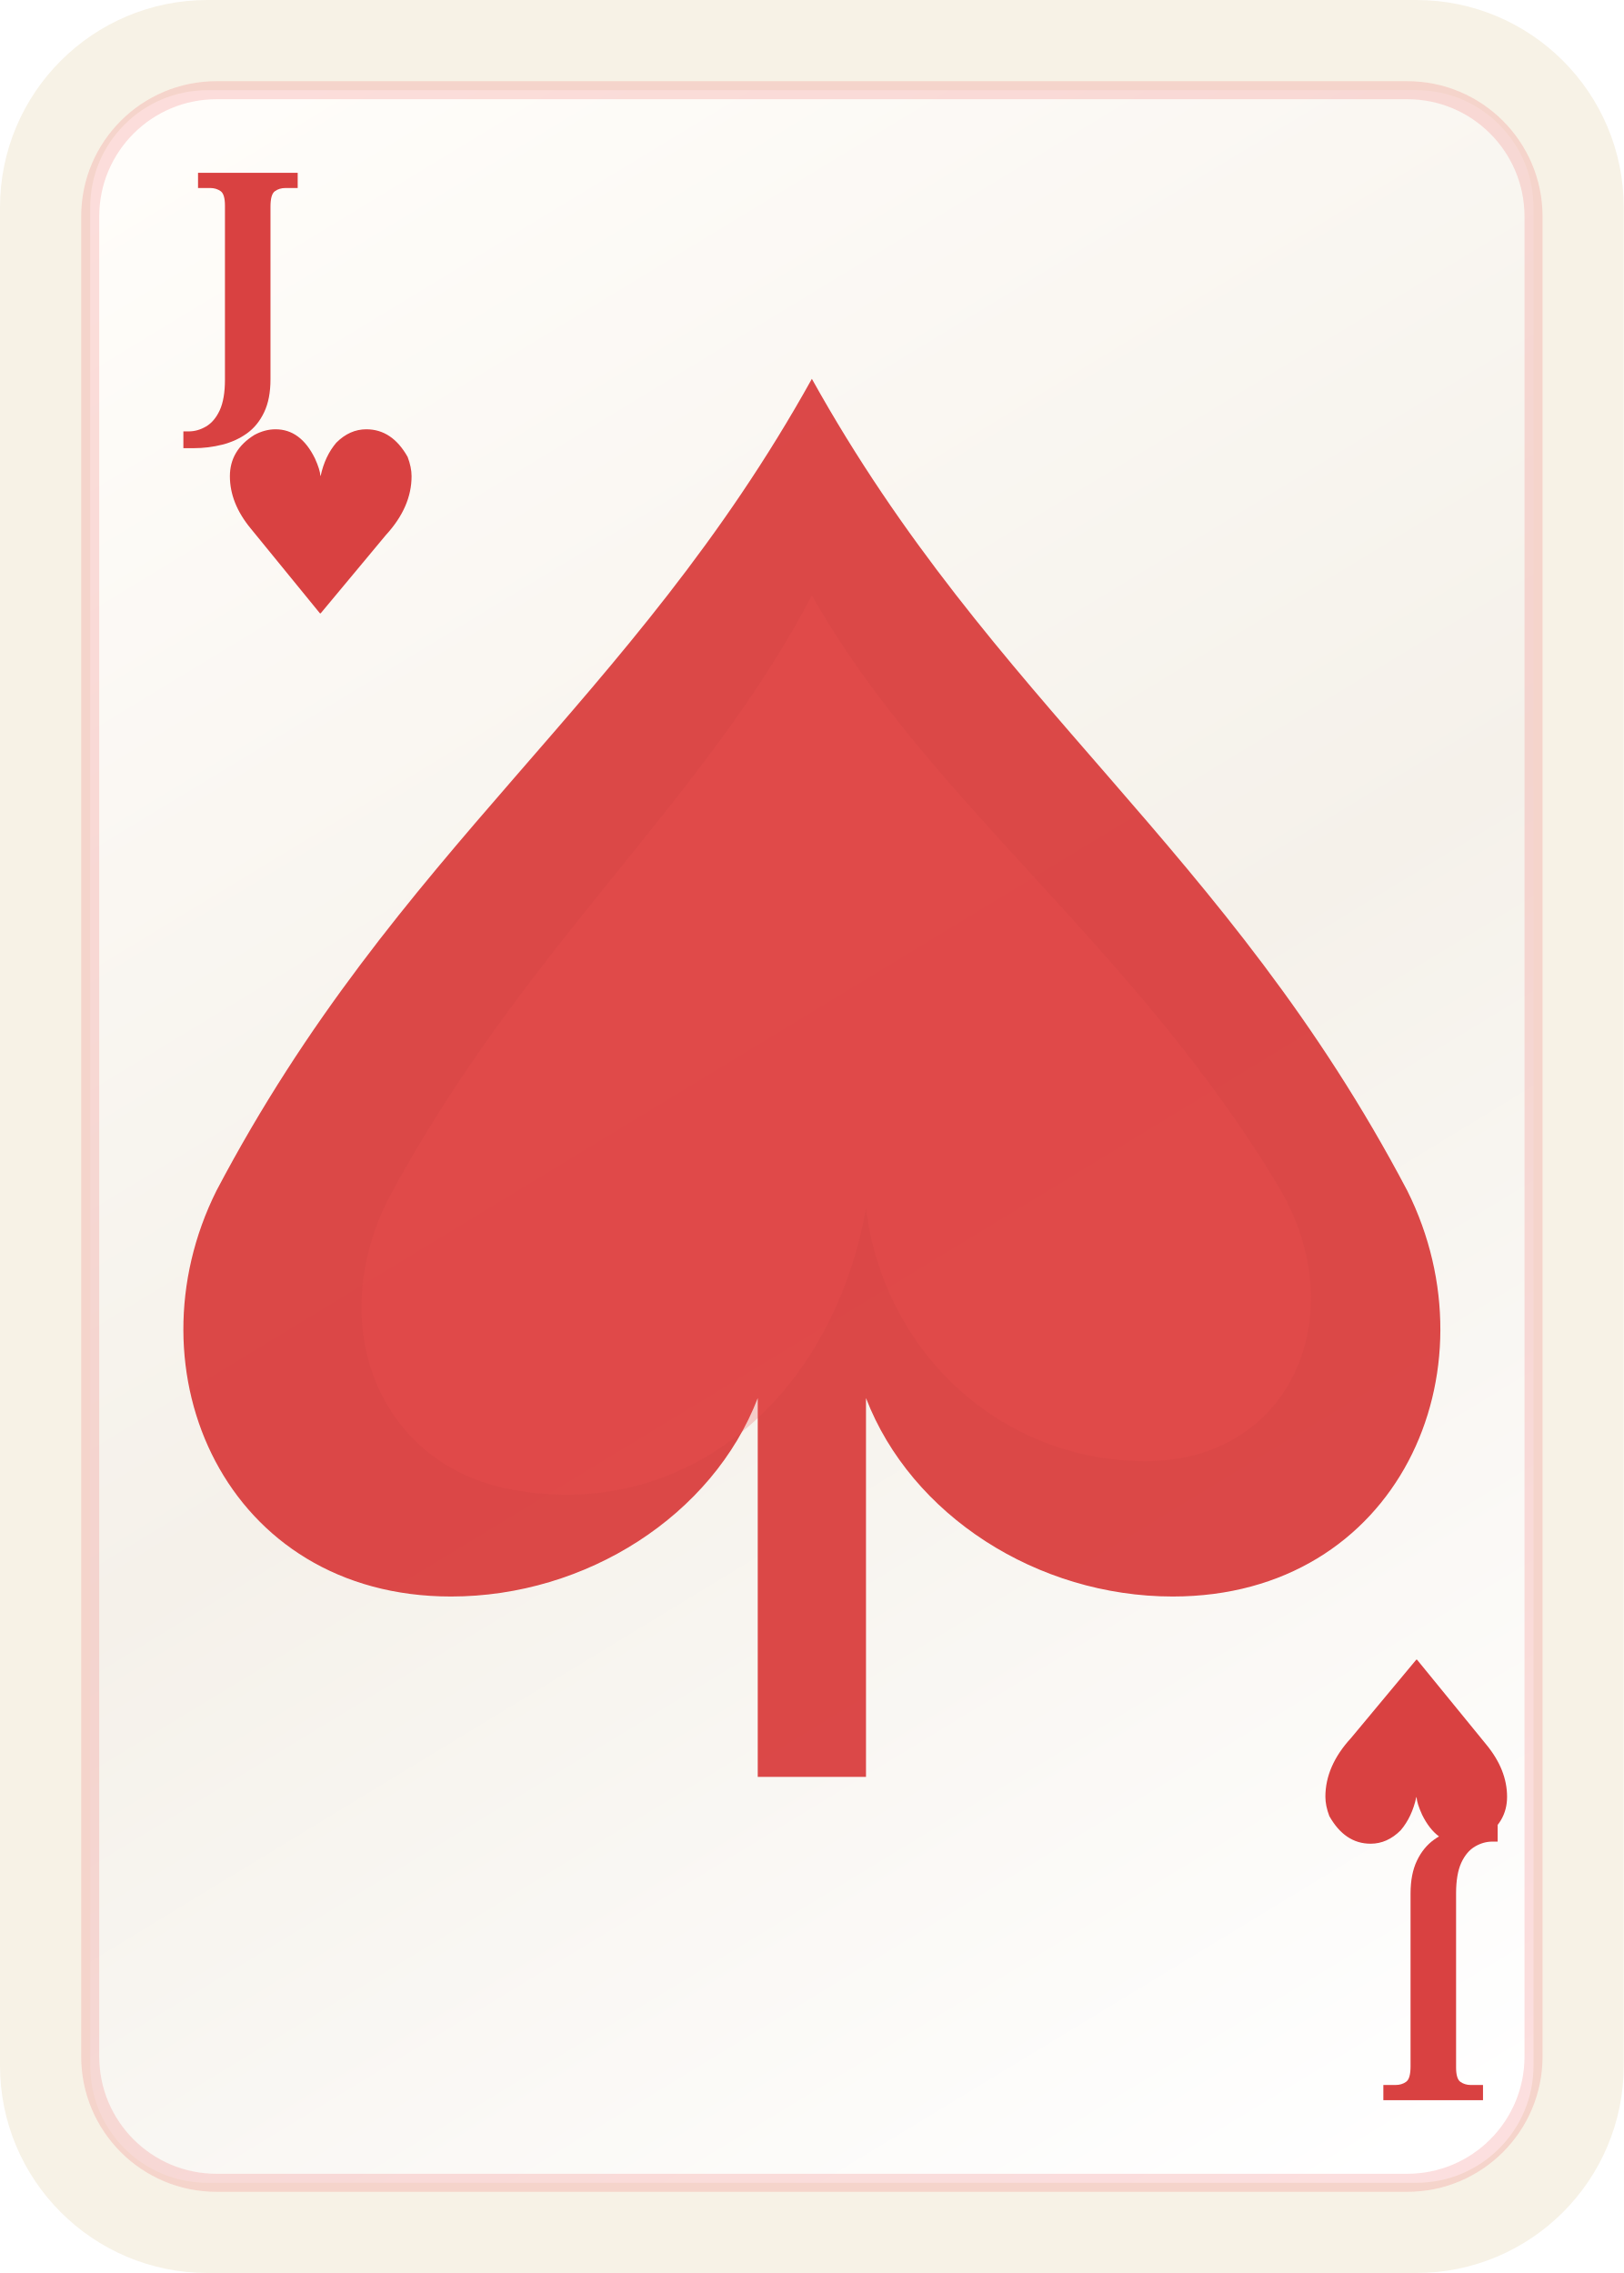
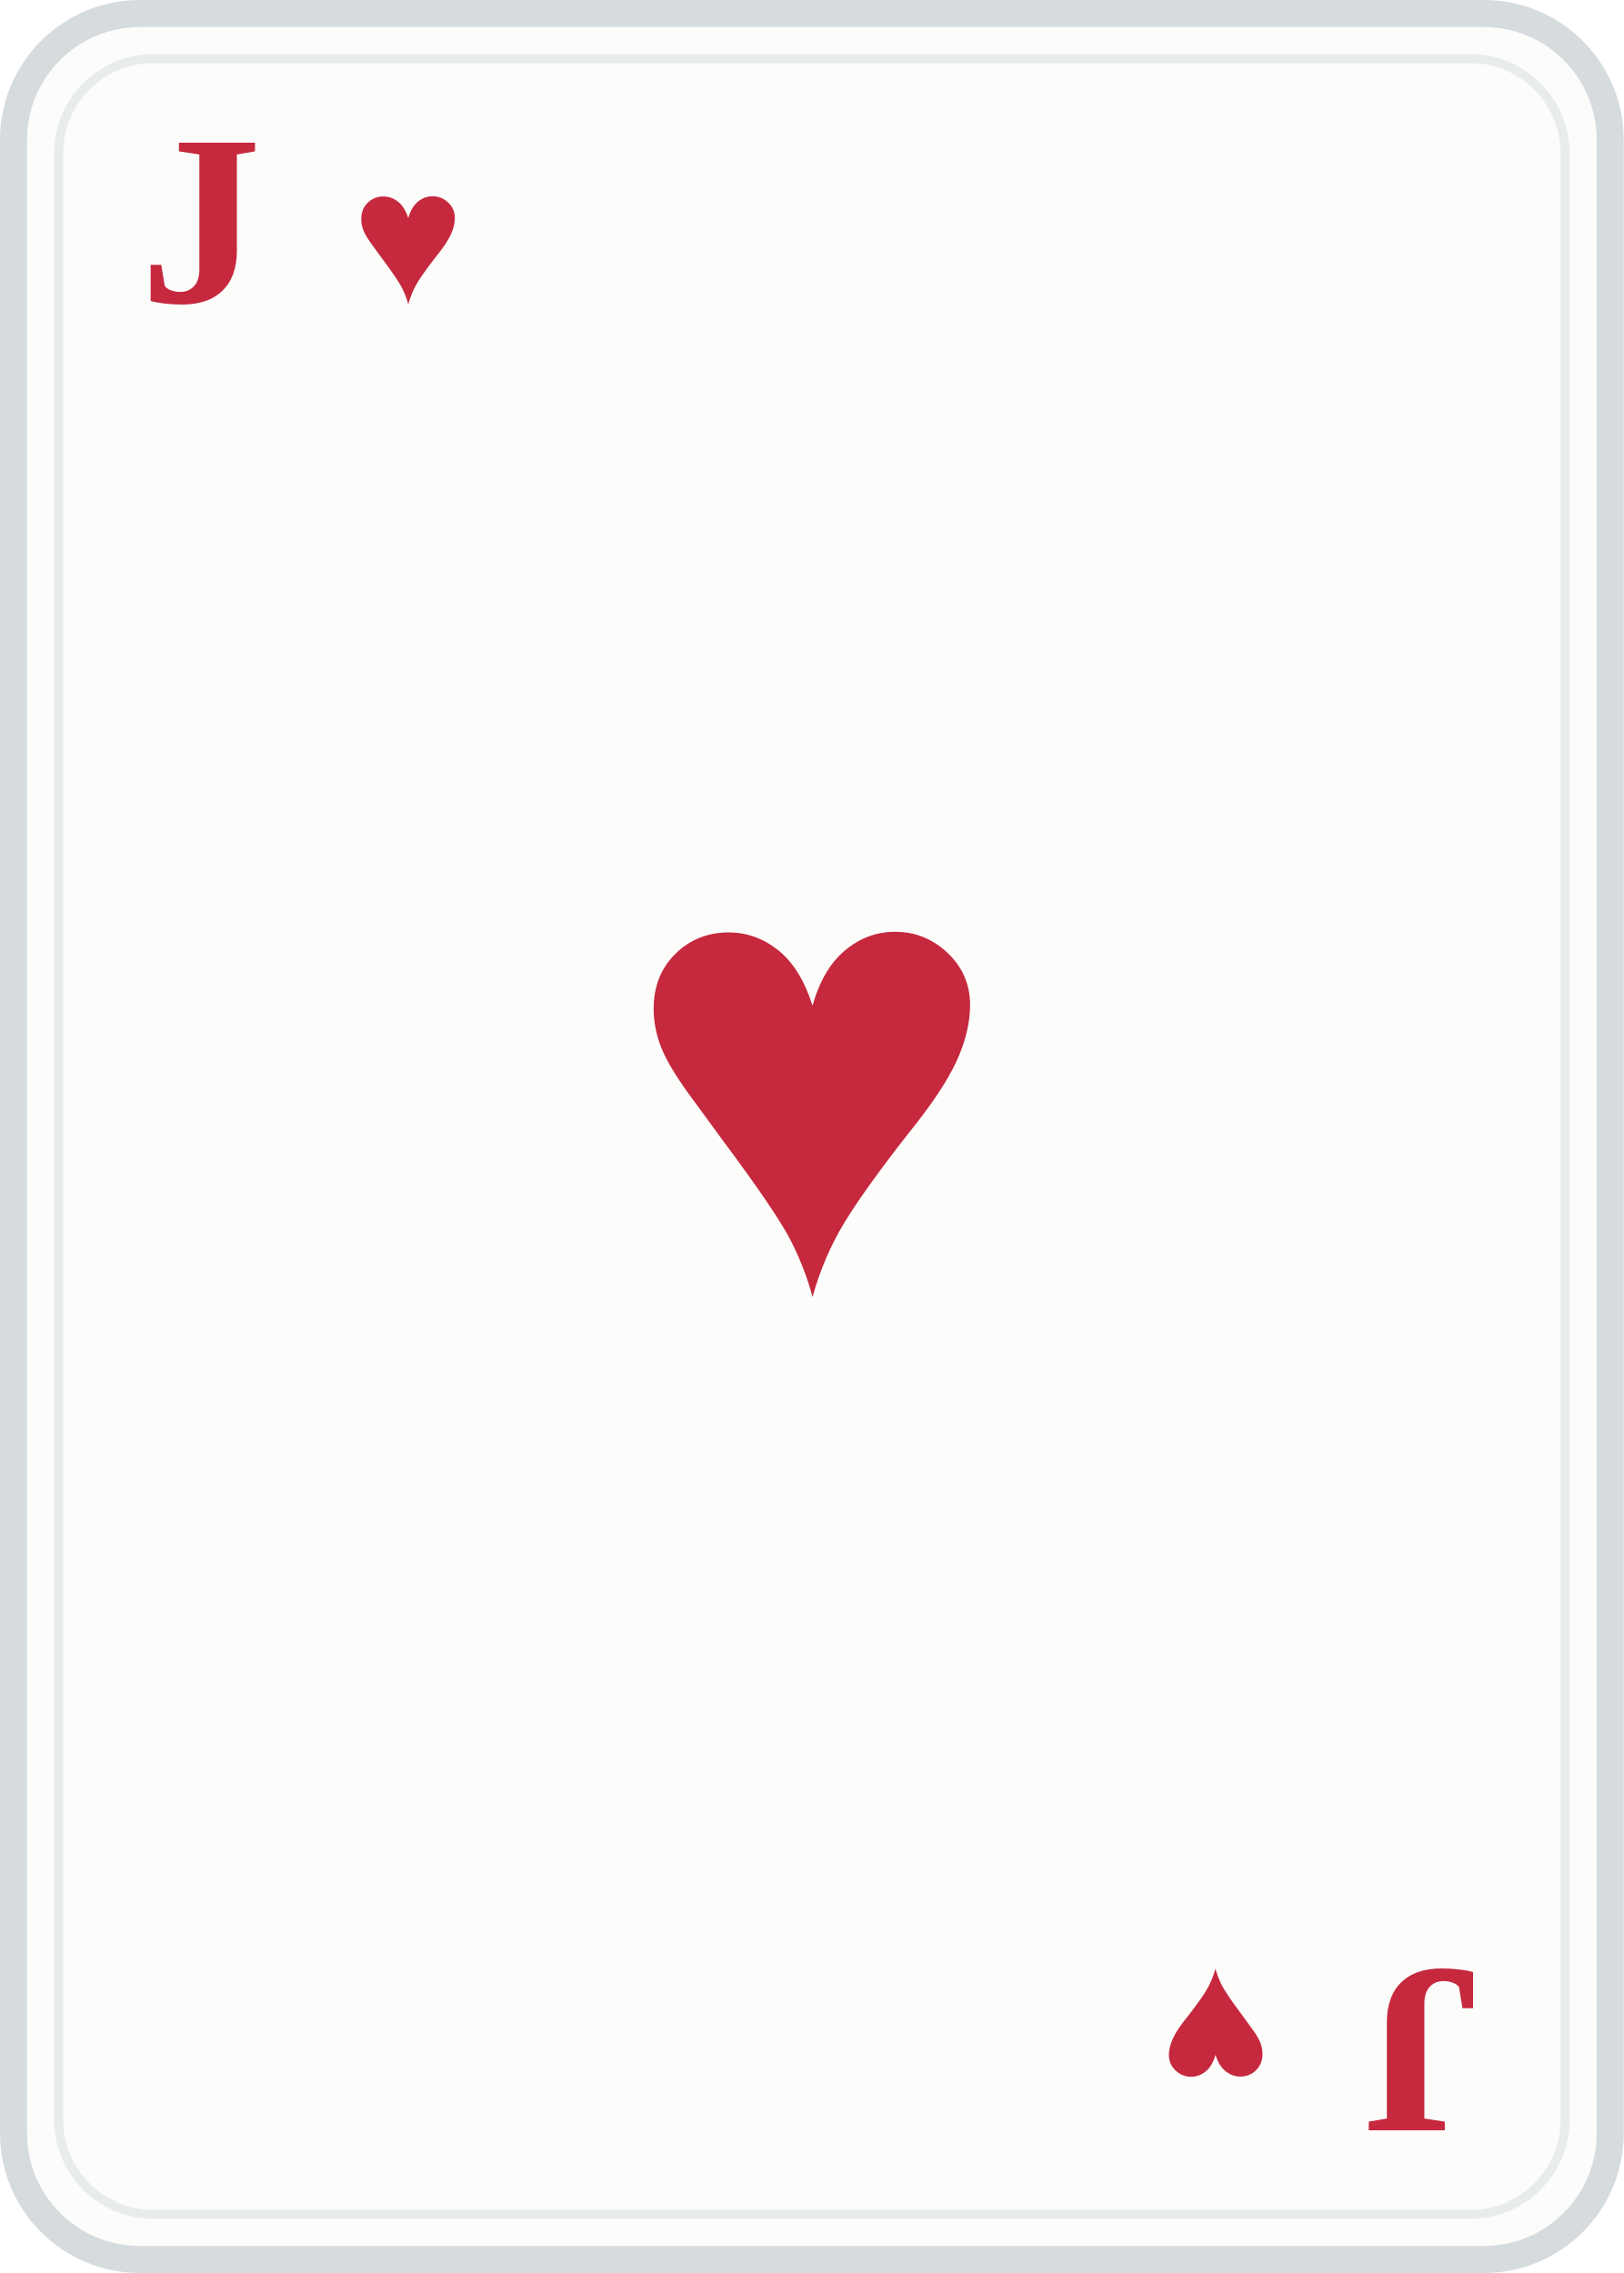
- <svg xmlns="http://www.w3.org/2000/svg" width="180" height="252" viewBox="0 0 180 252" fill="none">
-   <rect x="5" y="5" width="170" height="242" rx="18" fill="url(#paper)" stroke="#f7f2e6" stroke-width="10" />
-   <rect x="10" y="10" width="160" height="232" rx="14" stroke="#f05252" stroke-opacity="0.18" stroke-width="2" />
-   <path d="M24 132C44 94 70 78 90 42C110 78 136 94 156 132C166 152 155 177 130 177C115 177 101 168 96 155V197H84V155C79 168 65 177 50 177C25 177 14 152 24 132Z" fill="#d94141" fill-opacity="0.96" />
-   <path d="M90 66C103 89 126 105 142 132C150 146 143 162 127 162C111 162 98 150 96 134C92 156 75 169 56 165C42 162 36 147 43 133C58 105 78 89 90 66Z" fill="#f05252" fill-opacity="0.24" />
-   <text x="21" y="42" fill="#d94141" font-family="Georgia, serif" font-size="32" font-weight="800">J</text>
-   <text x="23" y="68" fill="#d94141" font-family="Georgia, serif" font-size="28" font-weight="800">♥</text>
-   <text x="159" y="210" fill="#d94141" font-family="Georgia, serif" font-size="32" font-weight="800" text-anchor="middle" transform="rotate(180 159 210)">J</text>
-   <text x="157" y="184" fill="#d94141" font-family="Georgia, serif" font-size="28" font-weight="800" text-anchor="middle" transform="rotate(180 157 184)">♥</text>
-   <defs>
-     <linearGradient id="paper" x1="22" y1="14" x2="158" y2="238" gradientUnits="userSpaceOnUse">
-       <stop stop-color="#fffdfa" />
-       <stop offset="0.52" stop-color="#f5f1ea" />
-       <stop offset="1" stop-color="#ffffff" />
-     </linearGradient>
-   </defs>
+ <svg xmlns="http://www.w3.org/2000/svg" width="360" height="504" viewBox="0 0 360 504" fill="none">
+   <rect x="3" y="3" width="354" height="498" rx="28" fill="#FCFCFB" stroke="#D6DBDE" stroke-width="6" />
+   <rect x="13" y="13" width="334" height="478" rx="21" stroke="#E9ECEC" stroke-width="2" />
+   <g fill="#c6283d" font-family="Georgia, 'Times New Roman', serif">
+     <text x="31" y="67" font-size="54" font-weight="700">J</text>
+     <text x="78" y="67" font-size="42" font-weight="700">♥</text>
+     <text x="180" y="286" text-anchor="middle" class="face-suit">♥</text>
+   </g>
+   <g transform="rotate(180 180 252)" fill="#c6283d" font-family="Georgia, 'Times New Roman', serif">
+     <text x="31" y="67" font-size="54" font-weight="700">J</text>
+     <text x="78" y="67" font-size="42" font-weight="700">♥</text>
+   </g>
+   <style>.pip{font-size:54px;font-weight:700}.face-suit{font-size:142px;font-weight:700}</style>
</svg>
